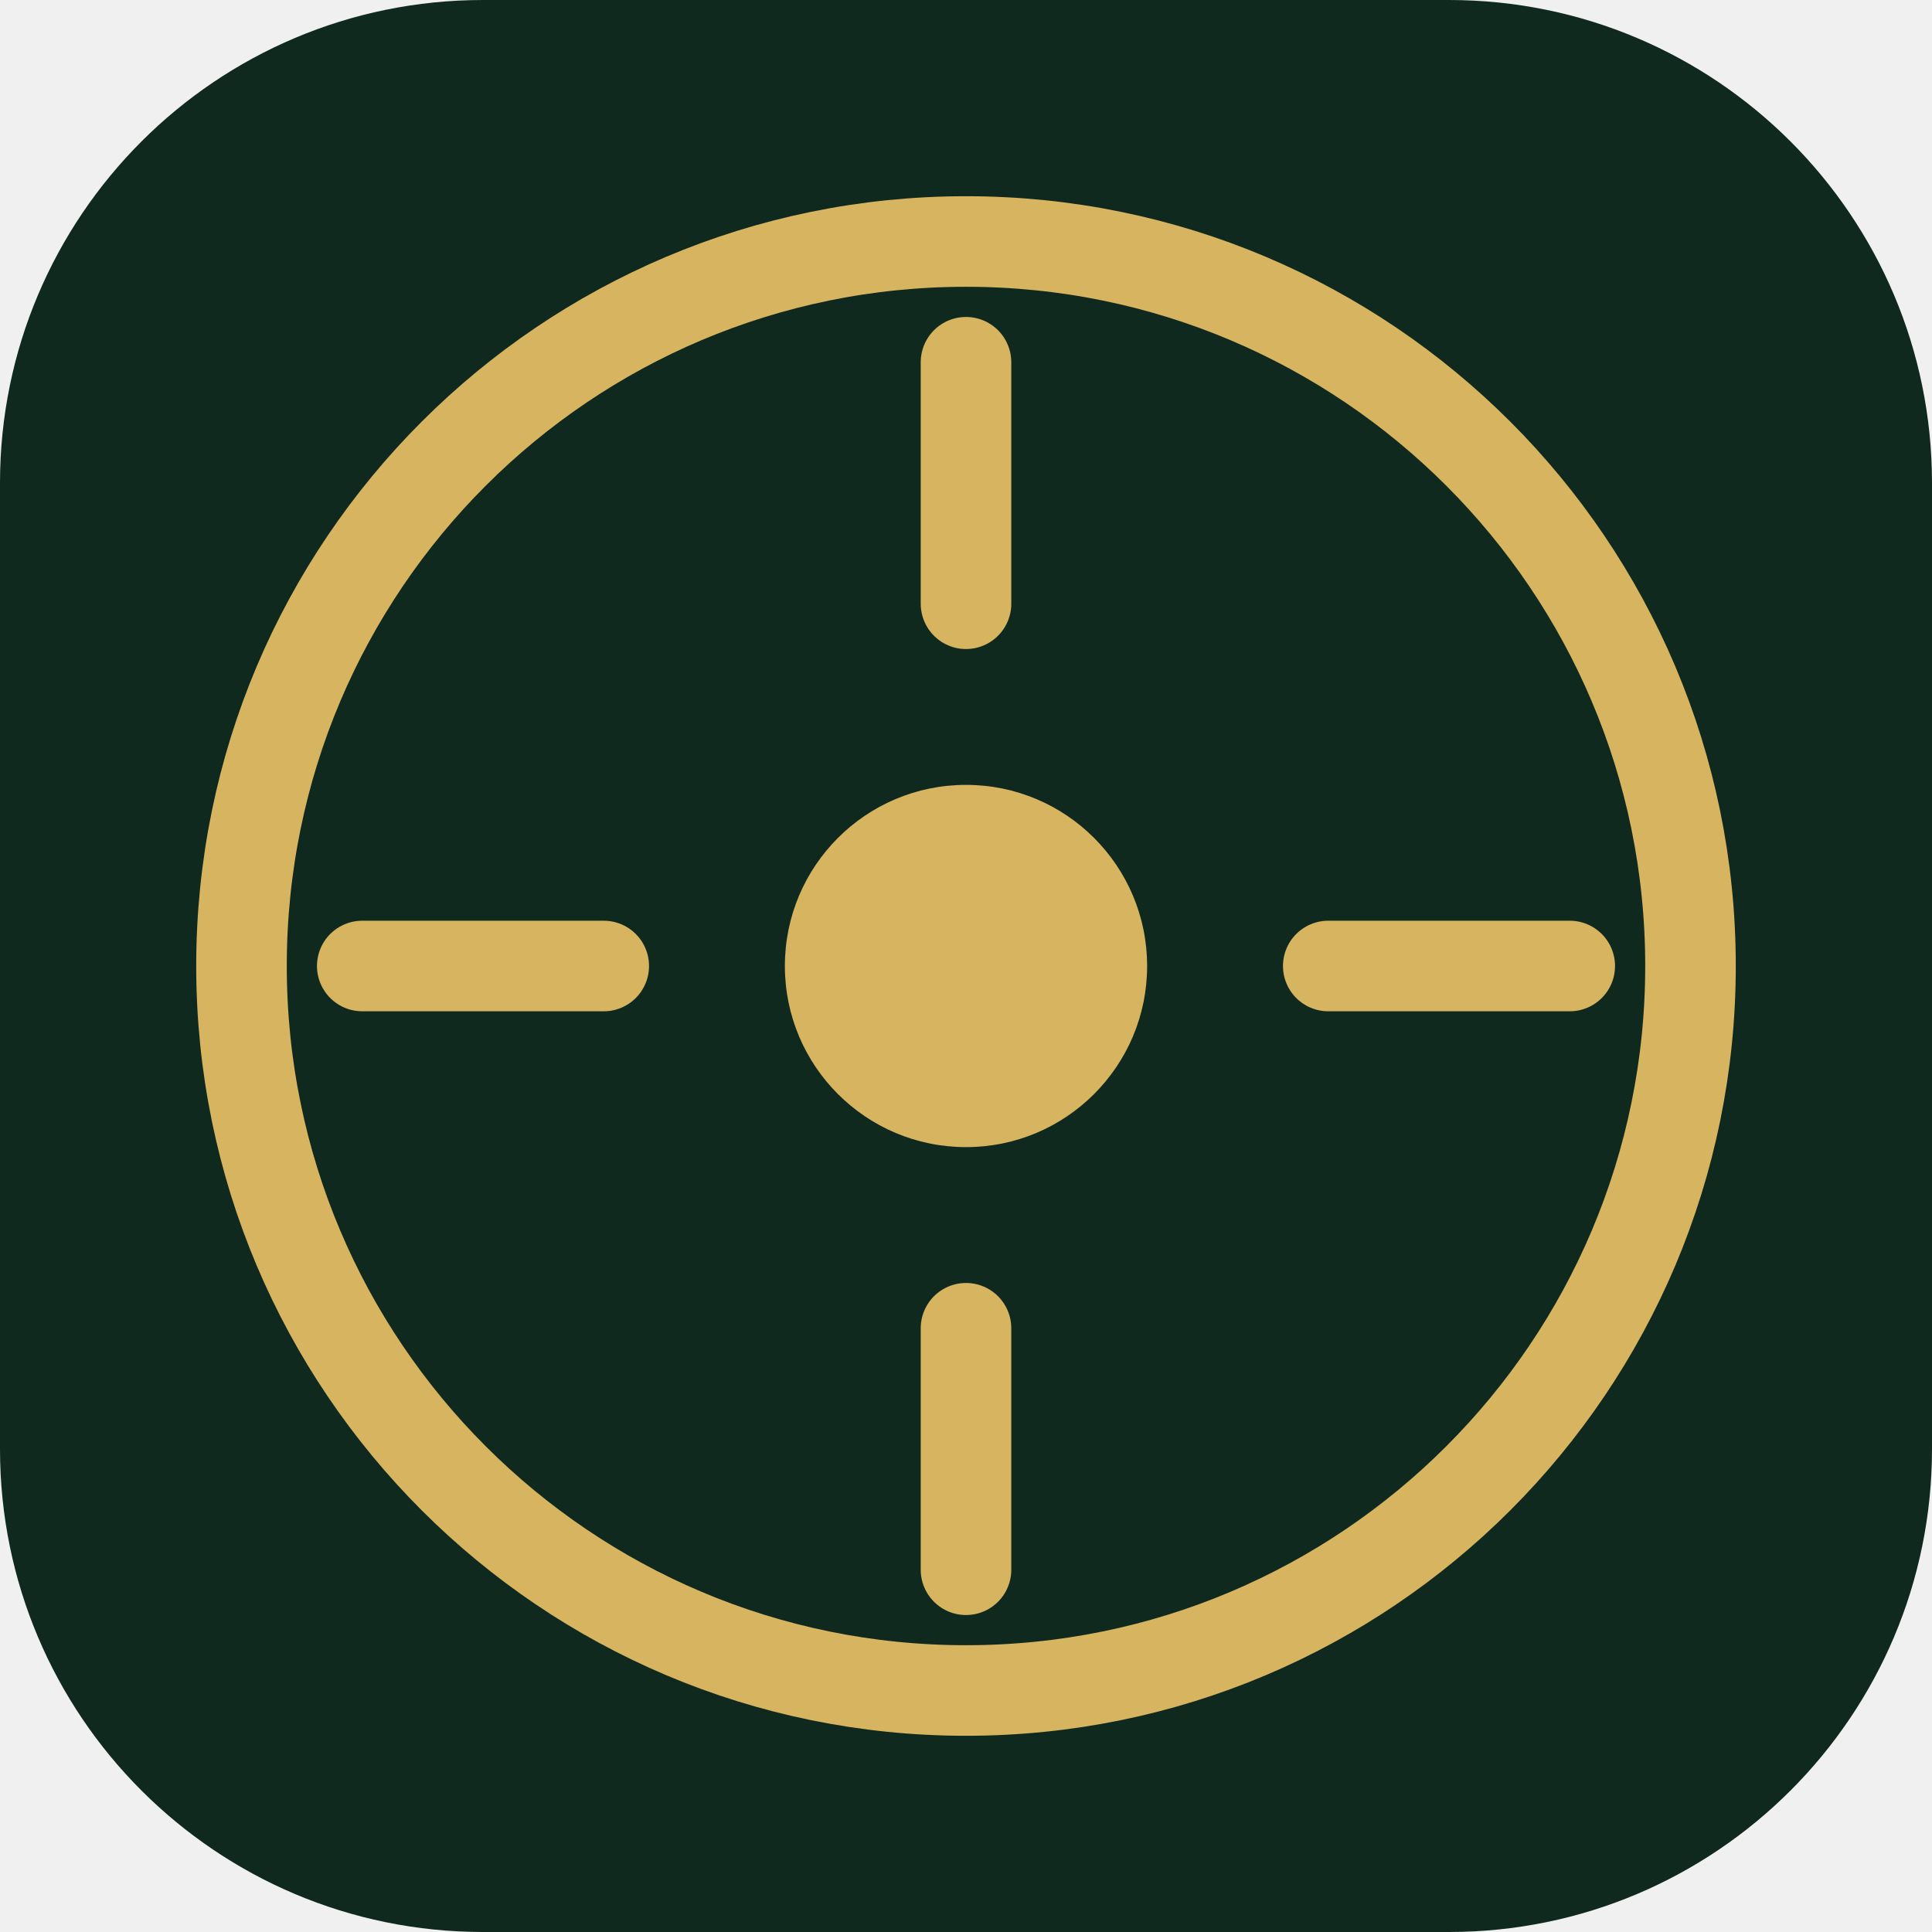
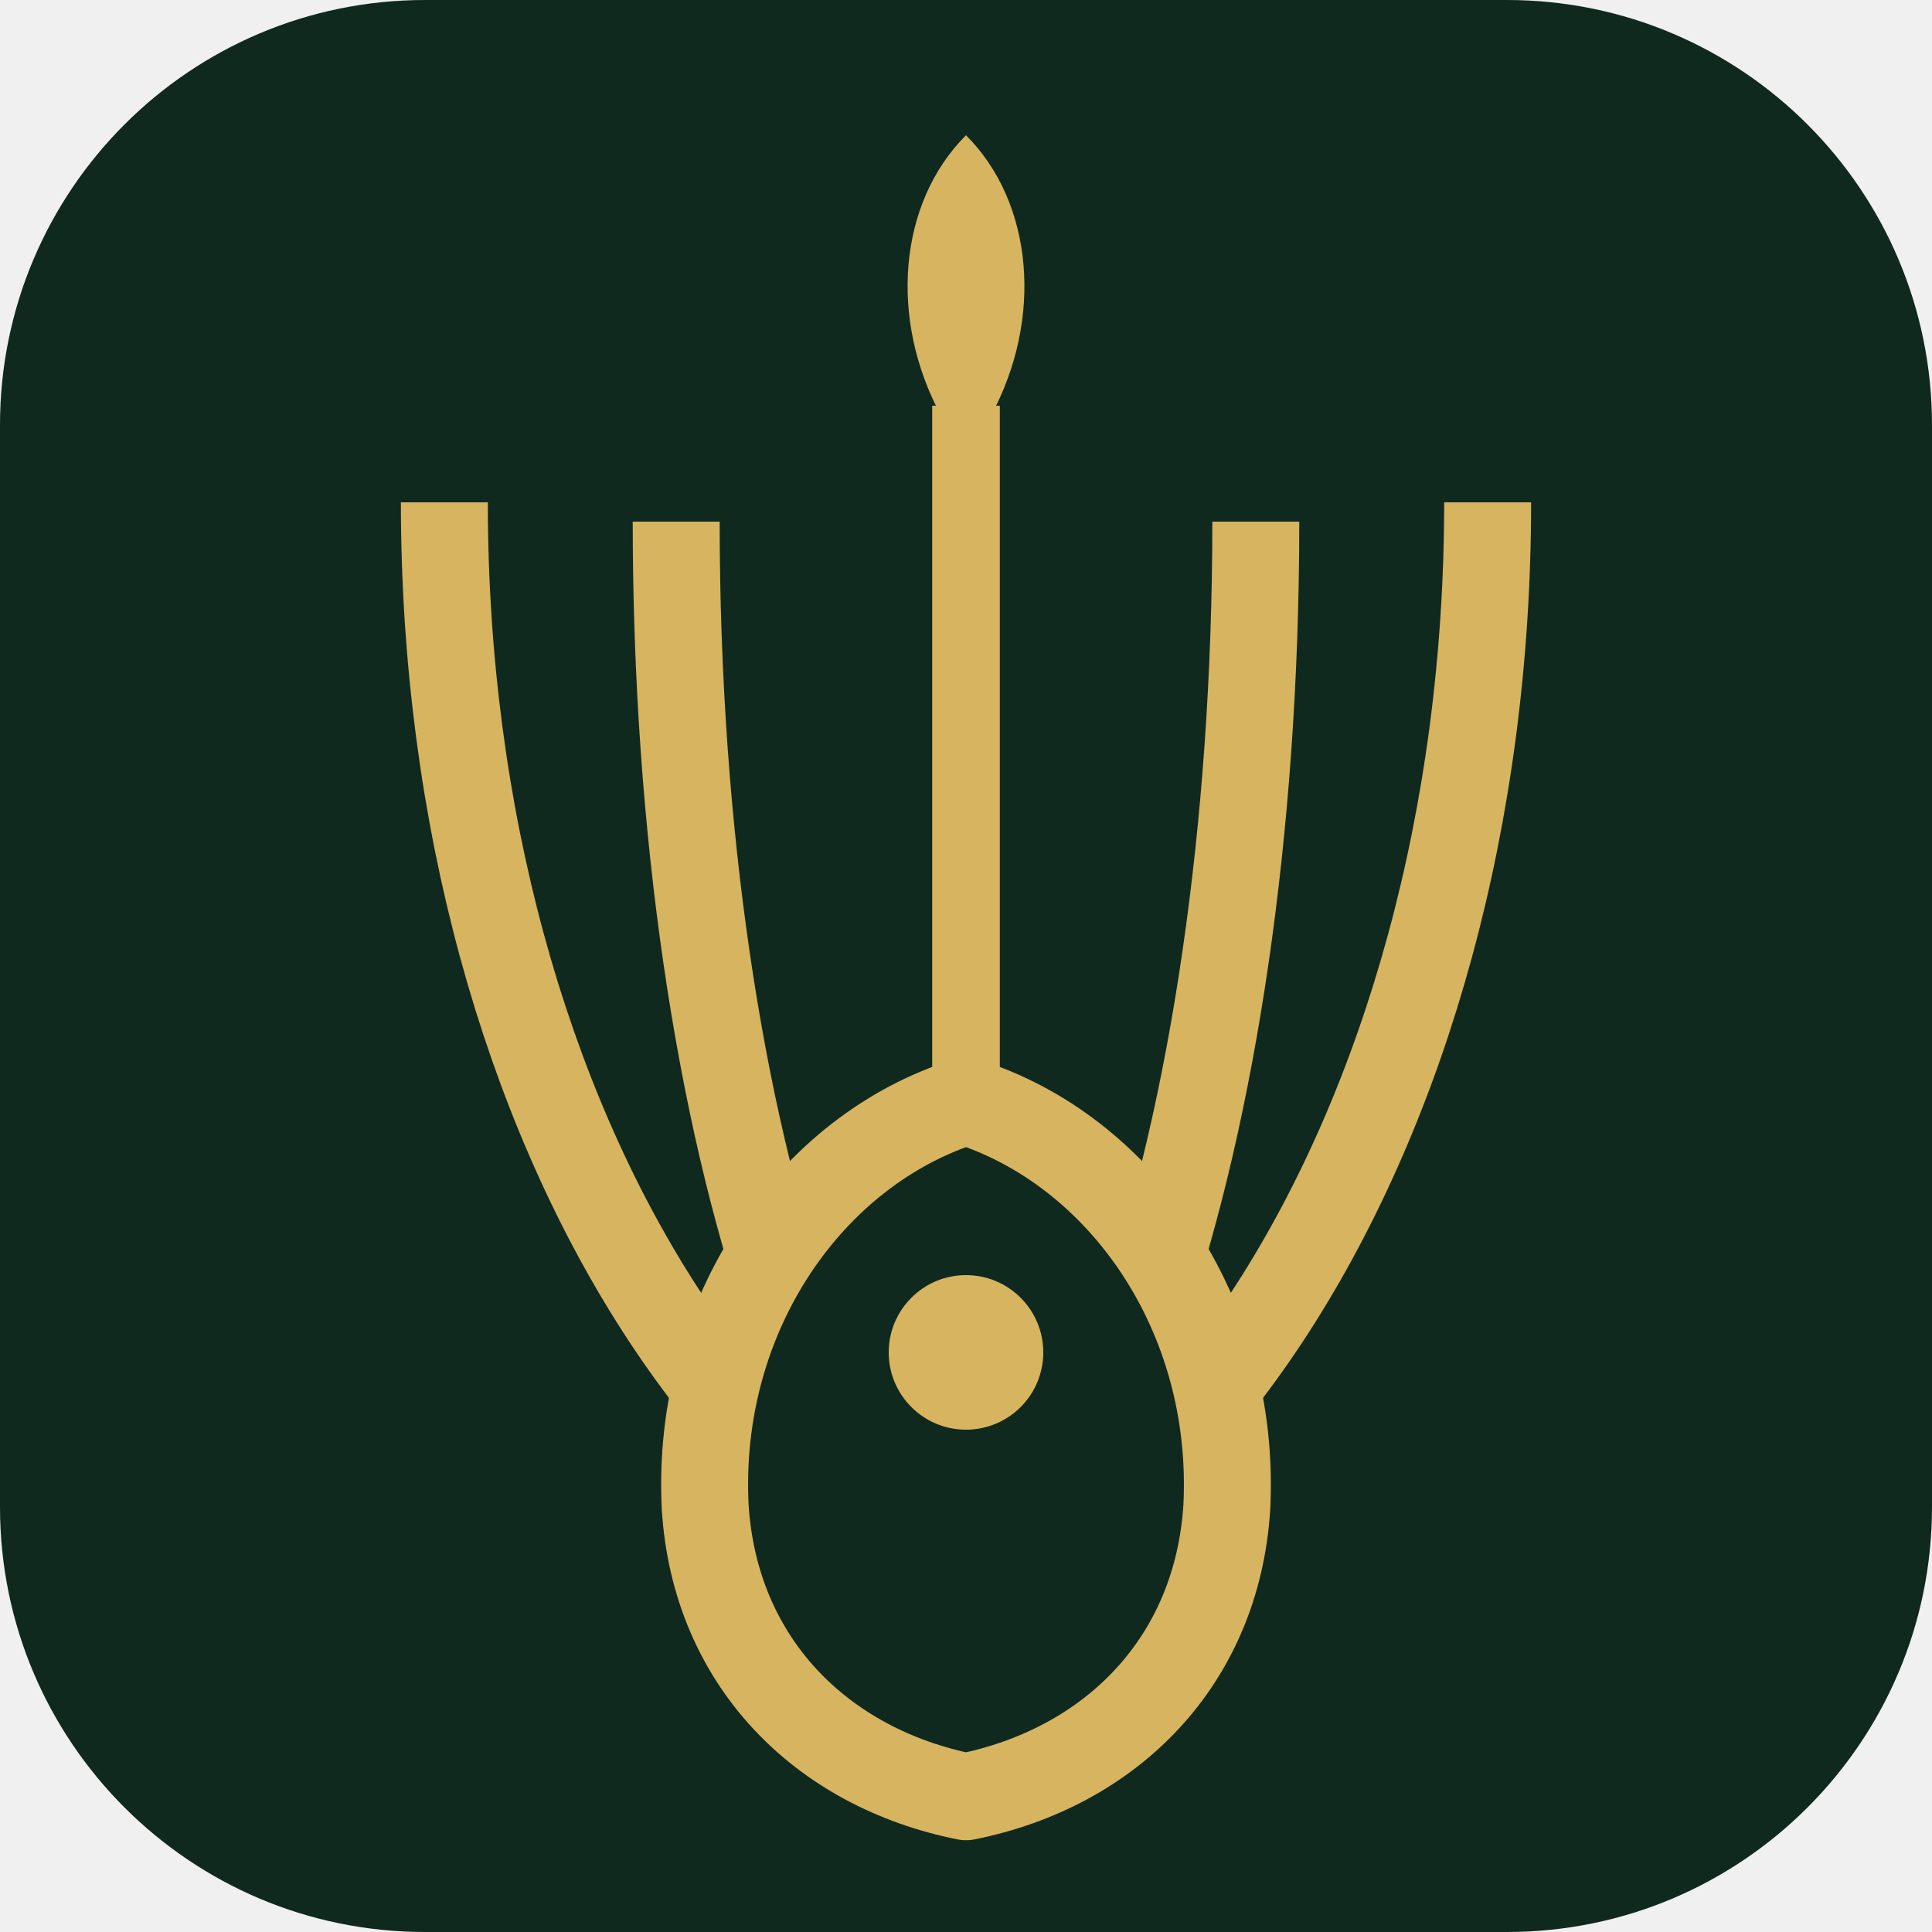
- <svg xmlns="http://www.w3.org/2000/svg" viewBox="0 0 32 32" width="32" height="32">
-   <rect width="32" height="32" rx="8" fill="#10291F" />
-   <circle cx="16" cy="16" r="12" fill="none" stroke="#D7B45F" stroke-width="1.5" />
-   <circle cx="16" cy="16" r="3" fill="#D7B45F" />
-   <path d="M16 6 L16 10 M16 22 L16 26 M6 16 L10 16 M22 16 L26 16" stroke="#D7B45F" stroke-width="1.5" stroke-linecap="round" />
+ <svg xmlns="http://www.w3.org/2000/svg" viewBox="0 0 200 200" width="32" height="32">
+   <defs>
+     <mask id="k" maskUnits="userSpaceOnUse" x="0" y="0" width="200" height="200">
+       <rect width="200" height="200" fill="#fff" />
+       <path d="M100 110 C119 116 132 135 131 156 C130 174 117 186 100 189 C83 186 70 174 69 156 C68 135 81 116 100 110 Z" fill="#000" />
+       <rect x="92" y="40" width="16" height="76" fill="#000" />
+     </mask>
+   </defs>
+   <rect width="200" height="200" rx="44" fill="#10291F" />
+   <g fill="none" stroke="#D7B45F">
+     <g mask="url(#k)" stroke-width="9">
+       <path d="M70 54 A40 116 0 0 0 110 170" />
+       <path d="M130 54 A40 116 0 0 1 90 170" />
+       <path d="M46 52 A76 118 0 0 0 122 170" />
+       <path d="M154 52 A76 118 0 0 1 78 170" />
+     </g>
+     <path d="M100 14 C107 21 108 33 102.6 43 L97.4 43 C92 33 93 21 100 14 Z" fill="#D7B45F" stroke="none" />
+     <path d="M100 42 V116" stroke-width="7" />
+     <path d="M100 114 C116 119 128 136 127 156 C126 172 115 183 100 186 C85 183 74 172 73 156 C72 136 84 119 100 114 Z" stroke-width="9" stroke-linejoin="round" />
+     <circle cx="100" cy="140" r="8" fill="#D7B45F" stroke="none" />
+   </g>
</svg>
